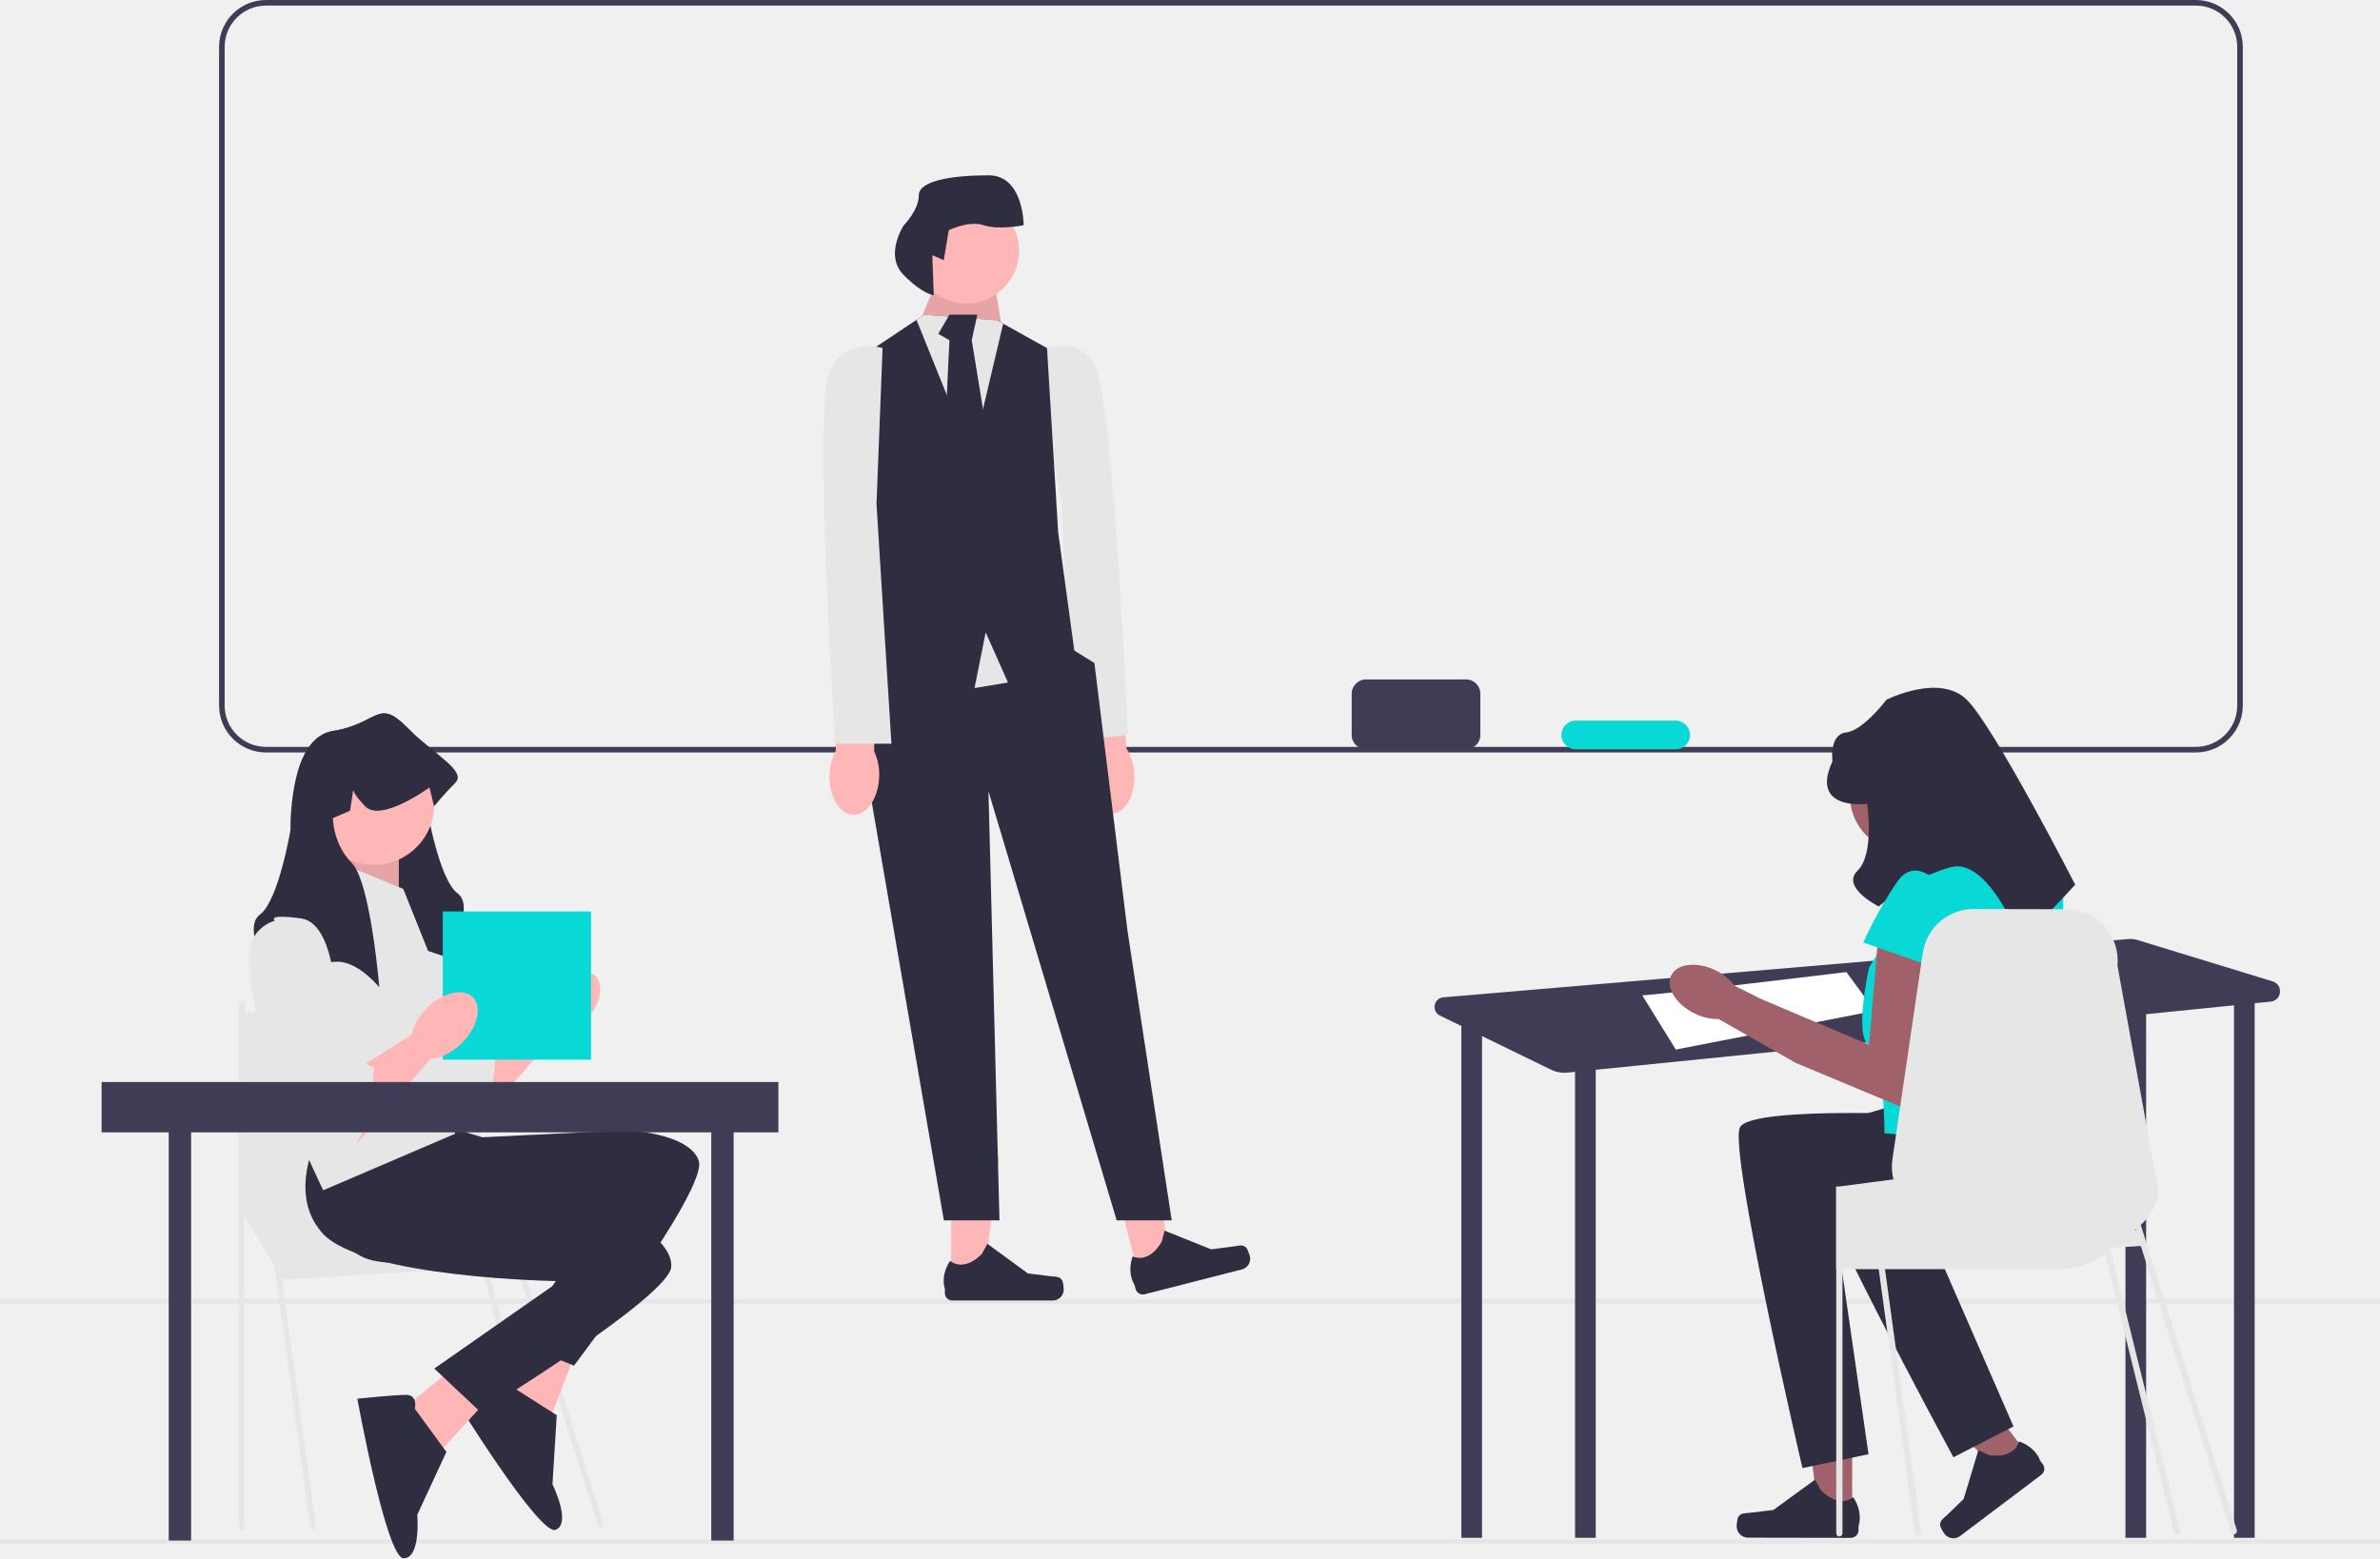
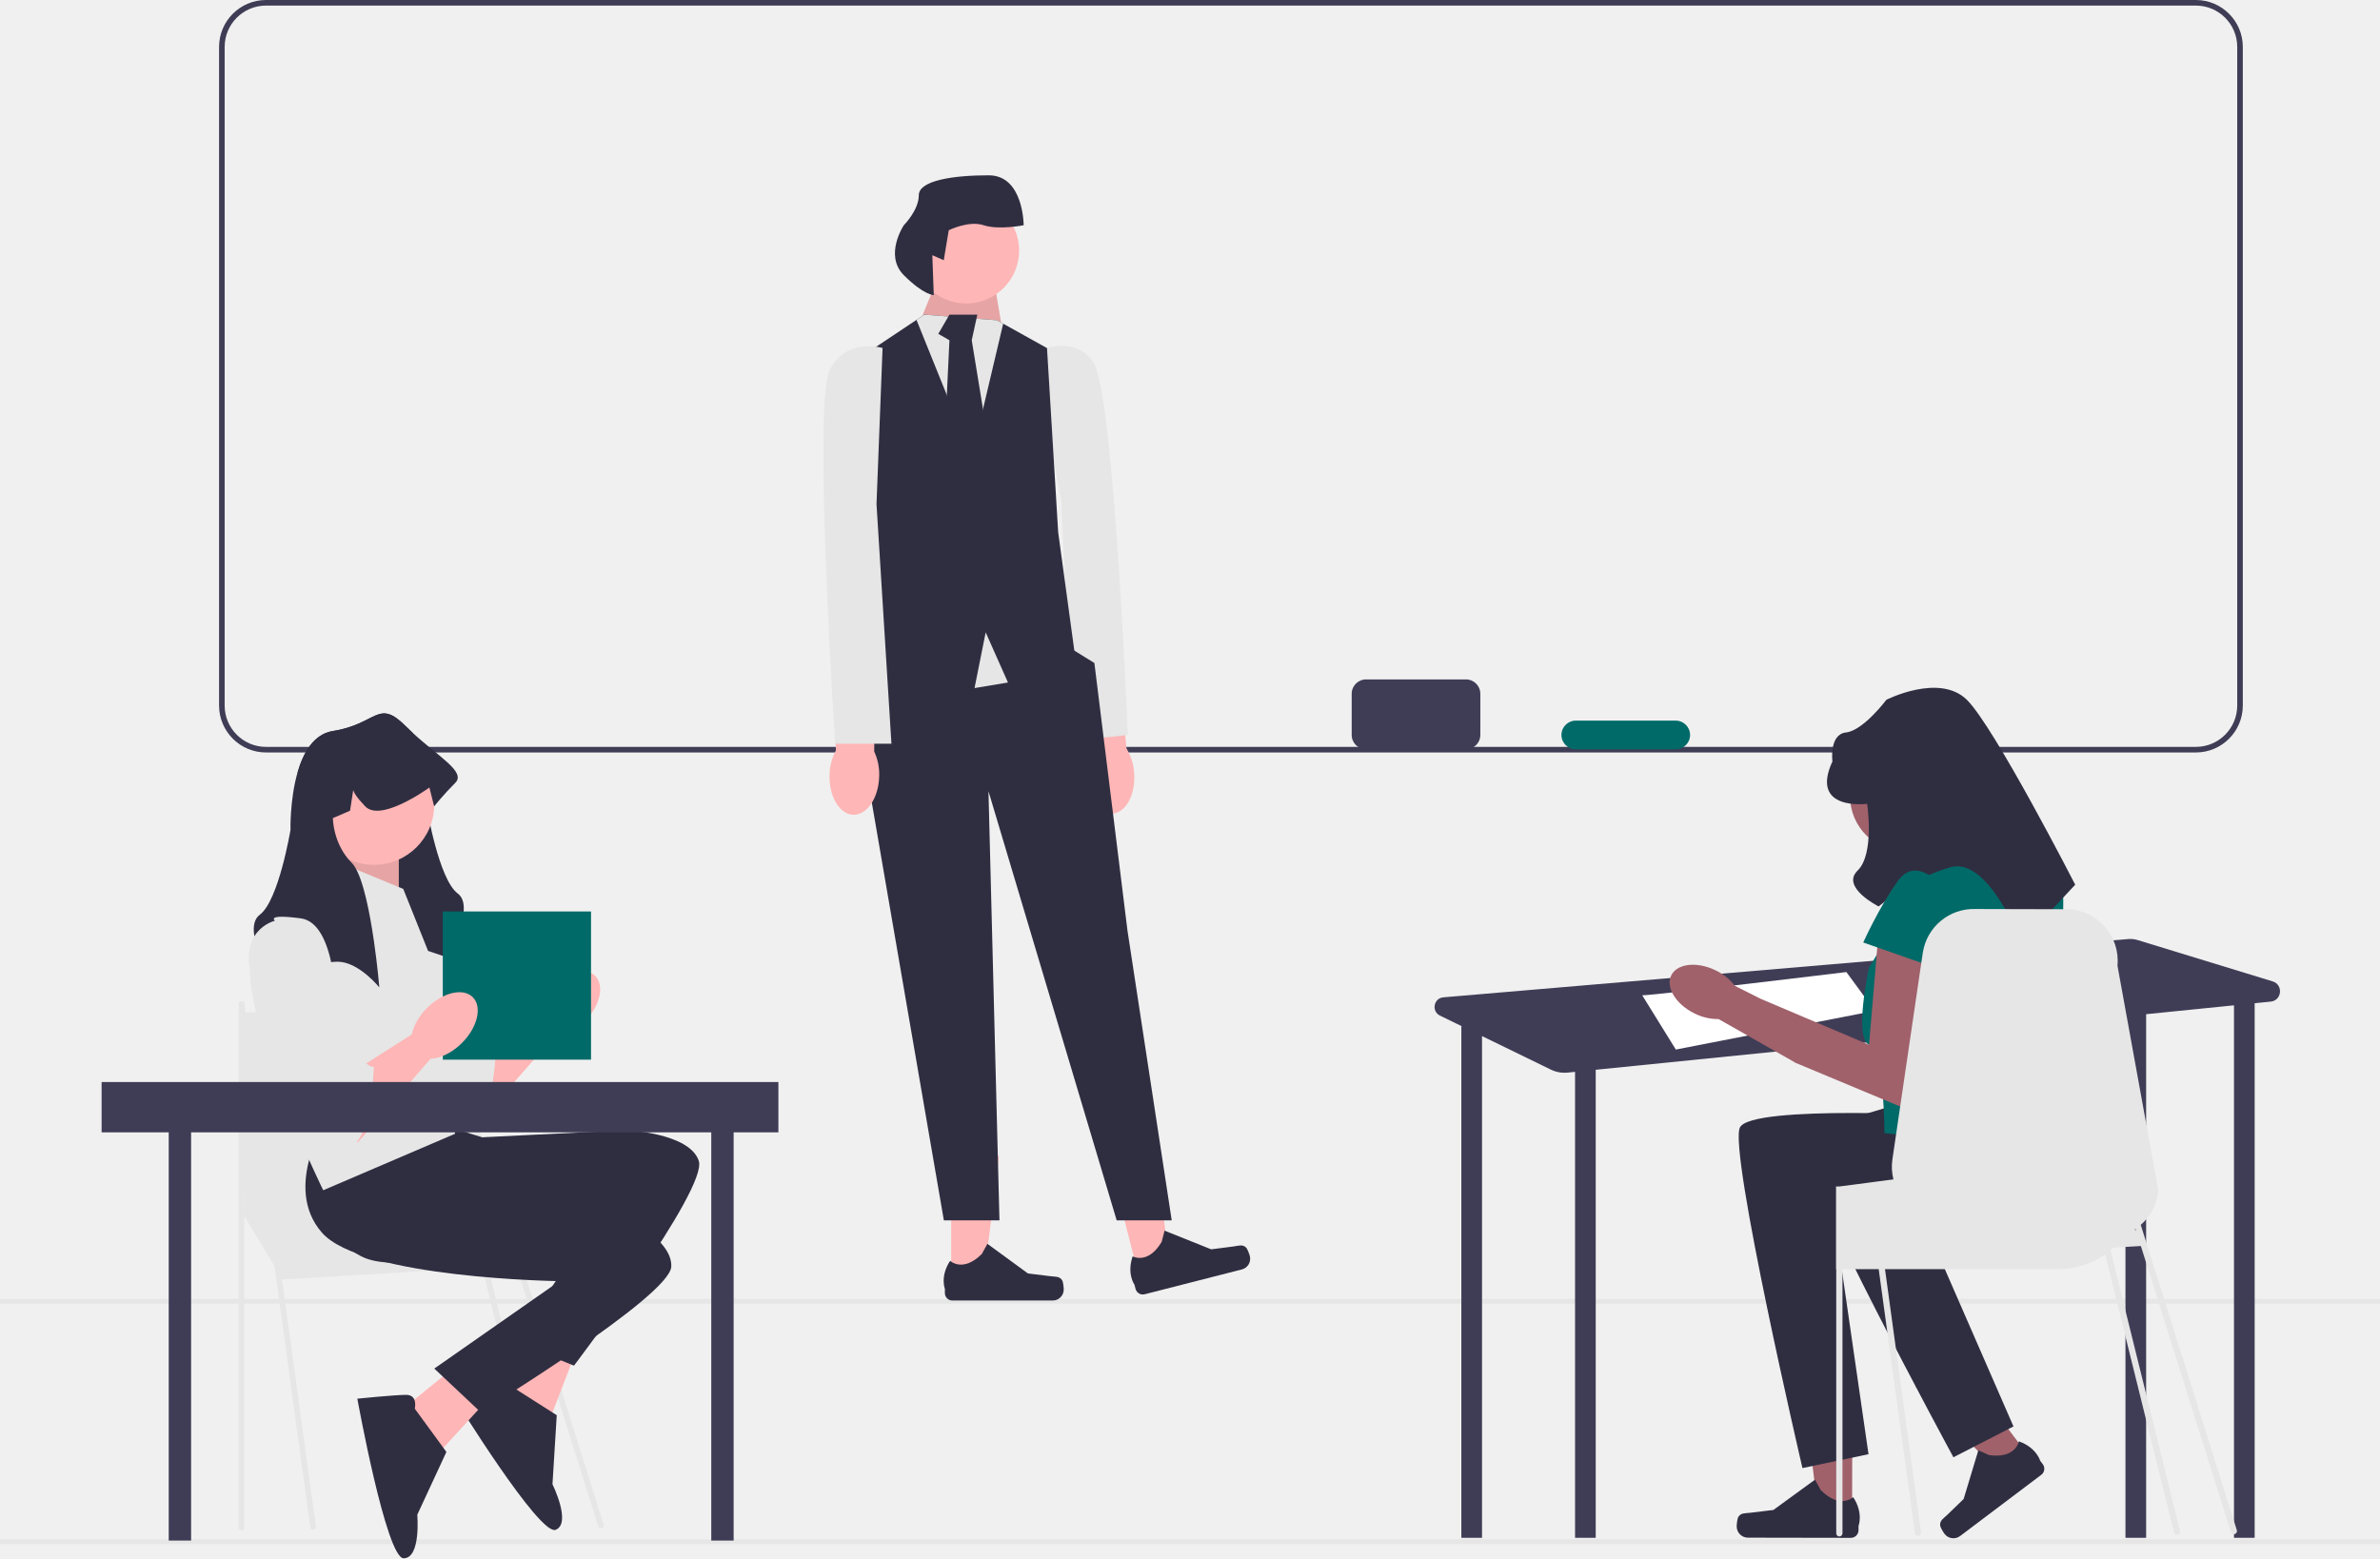
<svg xmlns="http://www.w3.org/2000/svg" width="851.034" height="557.347" viewBox="0 0 851.034 557.347">
  <path d="M785.204,269.129H95.109c-9.25,0-16.775-7.525-16.775-16.776V16.775c0-9.25,7.525-16.775,16.775-16.775H785.204c9.25,0,16.775,7.525,16.775,16.775V252.353c0,9.251-7.525,16.776-16.775,16.776ZM95.109,2c-8.147,0-14.775,6.628-14.775,14.775V252.353c0,8.147,6.628,14.776,14.775,14.776H785.204c8.147,0,14.775-6.629,14.775-14.776V16.775c0-8.147-6.628-14.775-14.775-14.775H95.109Z" fill="#3f3d56" />
  <rect id="uuid-dac6dc9f-03bc-4283-a90c-97bcdcbf45dc" y="550.557" width="851.034" height="1.683" fill="#e6e6e6" />
  <rect id="uuid-2f9646f7-bb94-4523-8d2e-fd8f0877664c" y="464.557" width="851.034" height="1.683" fill="#e6e6e6" />
  <g>
-     <path id="uuid-bb35f39c-94aa-41c4-b5d9-34ca9a9e88f1-84" d="M387.84,277.792c.611,7.68,5.069,13.59,9.957,13.2,4.887-.39,8.353-6.931,7.74-14.613-.203-3.072-1.138-6.051-2.728-8.688l-3-32.507-15.225,1.733,4.574,31.863c-1.153,2.856-1.605,5.946-1.318,9.013Z" fill="#ffb6b6" />
+     <path id="uuid-bb35f39c-94aa-41c4-b5d9-34ca9a9e88f1-1574" d="M387.84,277.792c.611,7.68,5.069,13.59,9.957,13.2,4.887-.39,8.353-6.931,7.74-14.613-.203-3.072-1.138-6.051-2.728-8.688l-3-32.507-15.225,1.733,4.574,31.863c-1.153,2.856-1.605,5.946-1.318,9.013Z" fill="#ffb6b6" />
    <path d="M369.653,126.133s14.232-7.534,21.448,3.725c7.216,11.258,12.197,133.021,12.197,133.021l-20.002,2.135-3.792-85.803-9.852-53.078Z" fill="#e6e6e6" />
    <g>
      <polygon points="340.114 458.204 351.701 458.203 357.213 413.509 340.112 413.51 340.114 458.204" fill="#ffb6b6" />
      <path d="M379.814,457.941h0c.361,.608,.551,2.569,.551,3.275h0c0,2.172-1.761,3.933-3.933,3.933h-35.885c-1.482,0-2.683-1.201-2.683-2.683v-1.494s-1.775-4.49,1.88-10.025c0,0,4.542,4.334,11.33-2.454l2.002-3.626,14.489,10.596,8.031,.989c1.757,.216,3.315-.034,4.218,1.489h0Z" fill="#2f2e41" />
    </g>
    <g>
      <polygon points="407.168 456.286 418.395 453.417 412.674 408.749 396.104 412.983 407.168 456.286" fill="#ffb6b6" />
      <path d="M445.568,446.205h0c.5,.499,1.17,2.352,1.345,3.037h0c.538,2.104-.733,4.246-2.837,4.784l-34.768,8.882c-1.436,.367-2.897-.5-3.264-1.935l-.37-1.448s-2.831-3.911-.66-10.178c0,0,5.474,3.074,10.37-5.182l1.042-4.009,16.661,6.681,8.026-1.03c1.756-.225,3.203-.853,4.456,.398l0-0Z" fill="#2f2e41" />
    </g>
    <polygon points="330.527 116.525 329.978 112.538 336.508 96.59 354.449 94.597 358.323 117.428 330.527 116.525" fill="#ffb6b6" />
    <polygon points="330.527 116.525 329.978 112.538 336.508 96.59 354.449 94.597 358.323 117.428 330.527 116.525" opacity=".1" />
    <polygon points="309.596 229.158 301.622 251.086 307.602 263.047 337.505 436.481 357.385 436.481 353.453 282.982 399.303 436.481 418.979 436.481 403.157 332.82 391.329 237.132 384.155 232.7 349.466 213.21 309.596 229.158" fill="#2f2e41" />
    <polygon points="360.43 244.109 348.469 246.102 332.521 208.226 368.404 208.226 360.43 244.109" fill="#e6e6e6" />
    <polygon points="384.352 234.141 360.43 244.109 352.456 226.167 348.469 246.102 306.605 232.626 312.586 208.226 306.605 128.486 327.717 114.412 330.527 112.538 356.443 114.532 358.715 115.768 374.384 124.499 378.371 190.285 384.352 234.141" fill="#2f2e41" />
    <polygon points="358.715 115.768 347.472 163.372 327.717 114.412 330.527 112.538 356.443 114.532 358.715 115.768" fill="#e6e6e6" />
    <polygon points="339.498 112.538 335.511 119.405 339.498 121.694 337.505 163.496 345.479 174.337 353.453 158.315 347.472 121.694 349.466 112.538 339.498 112.538" fill="#2f2e41" />
    <circle cx="345.479" cy="89.613" r="18.938" fill="#ffb6b6" />
    <path d="M333.376,91.274l4.092,1.786,1.786-10.715s7.143-3.572,12.501-1.786,14.287,0,14.287,0c0,0,0-17.858-12.501-17.858s-25.002,1.786-25.002,7.143-5.358,10.715-5.358,10.715c0,0-7.143,10.715,0,17.858,7.143,7.143,10.715,7.143,10.715,7.143l-.52-14.287Z" fill="#2f2e41" />
-     <path id="uuid-97233535-ec91-4408-928f-bf1e5273ca3e-85" d="M296.629,277.232c-.208,7.701,3.598,14.051,8.499,14.183s9.041-6.005,9.248-13.709c.125-3.076-.489-6.138-1.79-8.928l.468-32.642-15.323,.107,1.166,32.168c-1.45,2.717-2.227,5.742-2.268,8.822Z" fill="#ffb6b6" />
+     <path id="uuid-97233535-ec91-4408-928f-bf1e5273ca3e-1575" d="M296.629,277.232c-.208,7.701,3.598,14.051,8.499,14.183s9.041-6.005,9.248-13.709c.125-3.076-.489-6.138-1.79-8.928l.468-32.642-15.323,.107,1.166,32.168c-1.45,2.717-2.227,5.742-2.268,8.822Z" fill="#ffb6b6" />
    <path d="M315.586,124.462s-12.958-3.987-18.938,7.974c-5.98,11.961,1.994,133.564,1.994,133.564h20.115l-5.339-85.72,2.168-55.818Z" fill="#e6e6e6" />
  </g>
  <g>
    <path d="M812.657,351.008l-48.322-14.792c-1.069-.327-2.19-.447-3.304-.352l-244.902,20.843c-3.492,.297-4.369,5.007-1.219,6.542l7.845,3.822h-.209v182.952h7.392v-179.452l24.586,11.978c1.881,.916,3.98,1.291,6.062,1.08l2.616-.264v166.659h7.392v-167.405l189.42-19.133v186.539h7.392v-187.285l31.416-3.173v190.459h7.392v-191.205l5.731-.579c4.024-.406,4.579-6.046,.712-7.229Z" fill="#3f3d56" />
    <path d="M587.226,355.982c4.62,0,72.996-8.316,72.996-8.316l10.164,13.86-71.148,13.86-12.012-19.404Z" fill="#fff" />
    <g>
      <polygon points="662.269 542.917 650.39 542.895 644.818 497.064 662.35 497.096 662.269 542.917" fill="#a0616a" />
      <path d="M621.57,542.577h0c-.371,.622-.57,2.633-.571,3.357h0c-.004,2.227,1.798,4.035,4.025,4.039l36.789,.063c1.519,.003,2.753-1.227,2.755-2.746l.003-1.532s1.828-4.6-1.909-10.281c0,0-4.665,4.435-11.611-2.536l-2.046-3.721-14.873,10.838-8.235,.999c-1.802,.219-3.398-.04-4.327,1.519h-0Z" fill="#2f2e41" />
    </g>
    <g>
      <polygon points="726.027 521.605 716.655 528.674 684.925 495.887 698.759 485.453 726.027 521.605" fill="#a0616a" />
      <path d="M693.757,545.615h0c.079,.712,1.122,2.414,1.553,2.986h0c1.325,1.757,3.824,2.107,5.581,.781l29.024-21.895c1.198-.904,1.437-2.609,.533-3.807l-.912-1.208s-1.304-4.715-7.637-6.961c0,0-1.03,6.277-10.661,4.928l-3.831-1.712-5.253,17.411-5.892,5.7c-1.289,1.247-2.702,1.995-2.504,3.778l-0,0Z" fill="#2f2e41" />
    </g>
    <path d="M701.2,284.74c0,10.955-8.881,19.835-19.835,19.835-10.955,0-19.835-8.881-19.835-19.835s8.881-19.835,19.835-19.835,19.835,8.881,19.835,19.835Z" fill="#a0616a" />
    <path d="M699.331,399.107s-73.032-4.134-77.166,4.134,22.348,121.833,22.348,121.833l23.627-4.952-11.526-79.677s60.943,16.14,69.211-3.151c8.268-19.291,5.888-26.475,5.888-26.475l-32.382-11.713Z" fill="#2f2e41" />
    <path d="M718.043,385.229s-71.524,15.333-73.323,24.4,53.781,111.581,53.781,111.581l21.475-11.025-32.192-73.789s63.042-.557,65.912-21.348c2.87-20.791-1.326-27.089-1.326-27.089l-34.327-2.729Z" fill="#2f2e41" />
-     <path d="M726.202,307.472h-34.362l-23.512,38.583s-5.512,24.933,0,27.624c5.512,2.691,5.512,31.628,5.512,31.628l57.874,5.512s8.268-86.811,5.512-95.079c-2.756-8.268-11.024-8.268-11.024-8.268Z" fill="#08d9d6" />
+     <path d="M726.202,307.472h-34.362l-23.512,38.583s-5.512,24.933,0,27.624c5.512,2.691,5.512,31.628,5.512,31.628l57.874,5.512s8.268-86.811,5.512-95.079c-2.756-8.268-11.024-8.268-11.024-8.268Z" fill="#006a68" />
    <path d="M671.772,332.965l-3.445,40.715-38.747-16.445-9.248-4.651c-1.811-2.362-4.162-4.256-6.855-5.523-6.697-3.264-13.807-2.455-15.884,1.805-2.077,4.261,1.667,10.36,8.363,13.622,2.658,1.341,5.599,2.025,8.576,1.996l27.058,15.368,.032-.06,.12,.214,42.432,17.722,9.763-53.449-22.165-11.315Z" fill="#a0616a" />
    <path d="M667.638,287.492s-20.669,2.756-12.402-15.158c0,0-1.261-9.711,4.882-10.367s14.41-11.68,14.41-11.68c0,0,18.955-9.646,28.769,0,9.814,9.646,38.751,66.142,38.751,66.142l-19.291,20.669s-11.598-30.489-25.09-26.957c-13.493,3.532-25.894,14.062-25.894,14.062,0,0-13.693-6.853-7.535-12.825,6.157-5.973,3.401-23.886,3.401-23.886Z" fill="#2f2e41" />
-     <path d="M695.197,317.807s-9.646-12.402-16.536-2.756c-6.89,9.646-12.402,22.047-12.402,22.047l27.559,9.646,1.378-28.937Z" fill="#08d9d6" />
+     <path d="M695.197,317.807s-9.646-12.402-16.536-2.756c-6.89,9.646-12.402,22.047-12.402,22.047l27.559,9.646,1.378-28.937Z" fill="#006a68" />
    <path d="M799.836,547.279l-32.019-101.77,.005-0h.074l-.129-.166-.003-.004-2.281-7.249,.001-.001c3.474-2.994,5.84-7.272,6.311-12.197l-14.636-80.499c1.007-10.571-7.096-19.811-17.713-20.189l-33.024-.083c-9.388-.333-17.519,6.449-18.887,15.745l-.73,4.934-10.118,68.829c-.37,2.476-.222,4.916,.36,7.198l-7.281,.952-2.208,.296-8.732,1.137-.028,.009-1.09,.139h-1.183v29.568h.074v94.507c0,.61,.499,1.109,1.109,1.109,.619,0,1.118-.499,1.118-1.109v-94.507h12.954l12.927,94.396c.083,.554,.554,.961,1.109,.961,.046,0,.102,0,.148-.009,.61-.083,1.035-.647,.952-1.257l-12.881-94.091h62.157c6.172,0,11.891-1.959,16.547-5.312l24.645,99.535c.128,.504,.581,.838,1.078,.838,.091,0,.183-.011,.275-.034,.596-.152,.956-.758,.804-1.353l-24.883-100.497c.331-.276,.662-.57,.975-.873l9.893-.582,32.186,102.3c.149,.475,.588,.779,1.061,.779,.111,0,.223-.017,.334-.052,.586-.185,.912-.81,.728-1.396Zm-36.468-107.61c.083-.046,.157-.102,.231-.148l.001-0,.238,.756-.469-.607Z" fill="#e6e6e6" />
  </g>
  <g>
    <g>
      <polygon points="171.565 374.775 193.114 361.071 201.875 366.355 171.565 401.183 171.565 374.775" fill="#ffb6b6" />
      <path d="M142.097,321.733s-14.313,3.368-7.577,22.732,28.626,59.778,35.361,57.252c6.736-2.526,7.577-27.784,7.577-27.784,0,0-.842,.842-4.21-2.526-3.368-3.368-3.368-1.83-3.368-5.546s-2.755-6.47-2.755-6.47l-3.139-6.507s0-30.31-12.629-31.994c-12.629-1.684-9.261,.842-9.261,.842Z" fill="#e6e6e6" />
      <ellipse cx="202.717" cy="359.199" rx="14.313" ry="8.84" transform="translate(-194.6175 248.5495) rotate(-45)" fill="#ffb6b6" />
    </g>
    <g>
      <polygon points="86.348 433.29 101.052 457.628 186.741 452.557 163.925 423.149 86.348 433.29" fill="#e6e6e6" />
      <path d="M111.952,547.12c-.499,0-.934-.368-1.003-.876l-25.605-187.007c-.076-.555,.312-1.067,.867-1.142,.555-.08,1.066,.312,1.142,.867l25.605,187.007c.076,.555-.312,1.067-.867,1.142-.047,.006-.093,.009-.139,.009Z" fill="#e6e6e6" />
      <path d="M86.348,547.358c-.56,0-1.014-.454-1.014-1.014v-187.209c0-.56,.454-1.014,1.014-1.014,.56,0,1.014,.454,1.014,1.014v187.209c0,.56-.454,1.014-1.014,1.014Z" fill="#e6e6e6" />
      <path d="M214.882,546.613c-.431,0-.831-.277-.967-.71l-60.591-192.584c-.168-.534,.129-1.104,.663-1.272,.534-.167,1.104,.129,1.272,.663l60.591,192.584c.168,.534-.129,1.104-.663,1.272-.101,.032-.204,.047-.305,.047Z" fill="#e6e6e6" />
      <path d="M196.374,546.85c-.453,0-.865-.305-.982-.764l-42.084-169.969c-.138-.543,.19-1.095,.733-1.233,.544-.137,1.095,.19,1.233,.733l42.084,169.969c.138,.543-.19,1.095-.733,1.233-.084,.021-.168,.031-.251,.031Z" fill="#e6e6e6" />
      <polygon points="86.348 362.117 156.573 361.037 169.502 434.811 87.362 434.811 86.348 362.117" fill="#e6e6e6" />
    </g>
    <g>
      <polygon points="194.266 470.597 176.568 501.755 197.117 506.279 205.684 484.118 194.266 470.597" fill="#ffb6b6" />
      <path d="M182.925,495.873s-.688-5.081-4.731-3.469-15.711,7.605-15.711,7.605c0,0,30.434,49.451,36.209,47.147,5.776-2.304-1.138-16.282-1.138-16.282l1.526-24.709-16.155-10.293Z" fill="#2f2e41" />
      <path d="M115.997,410.136s-6.315,29.047,13.05,39.15c19.365,10.103,85.457-14.734,85.457-14.734l-30.31,45.415,21.049,8.469s47.991-63.146,44.623-73.249c-3.368-10.103-26.1-10.945-26.1-10.945l-51.358,2.526-13.471-4.21-42.939,7.577Z" fill="#2f2e41" />
    </g>
    <g>
      <polygon points="168.084 484.425 140.261 507.008 157.755 518.699 173.798 501.174 168.084 484.425" fill="#ffb6b6" />
      <path d="M148.322,503.842s1.208-4.983-3.144-4.952-17.402,1.367-17.402,1.367c0,0,10.353,57.135,16.571,57.091,6.218-.044,4.865-15.58,4.865-15.58l10.412-22.459-11.302-15.466Z" fill="#2f2e41" />
      <path d="M117.181,399.629s-16.451,24.758-2.091,41.215c14.361,16.457,84.96,17.372,84.96,17.372l-44.758,31.272,16.524,15.548s67.678-41.354,68.218-51.99c.54-10.636-20.328-19.692-20.328-19.692l-48.757-16.336-11.016-8.823-42.753-8.567Z" fill="#2f2e41" />
    </g>
    <path d="M159.443,342.284s-15.997-5.894-23.574-5.894c-.724,0-1.44,.084-2.155,.236-4.85,1.027-9.312,5.195-11.45,7.468-.834,.892-1.313,1.49-1.313,1.49,0,0,.051-.581,.152-1.6,.497-5.355,2.332-22.926,5.624-34.174,1.179-4.016,2.534-7.224,4.092-8.781,3.629-3.637,5.304-7.998,6.079-11.248,.657-2.787,.657-4.749,.657-4.749l-6.138-2.644-1.137-7.426c-.202,.876-1.137,2.585-4.277,5.86-.269,.278-.564,.514-.876,.716-4.53,2.846-13.766-2.105-18.742-5.22,2.071-7.199,5.826-13.783,12.646-14.86,15.997-2.526,15.997-11.787,26.1-1.684,.834,.834,1.675,1.633,2.517,2.408,3.233,6.18,4.412,14.465,4.833,20.223,.303,4.033,.227,6.837,.227,6.837,0,0,4.21,25.258,10.945,30.31,6.736,5.052-4.21,22.732-4.21,22.732Z" fill="#2f2e41" />
    <polygon points="128.292 301.871 116.915 318.558 142.605 325.446 142.605 301.871 128.292 301.871" fill="#ffb6b6" />
    <polygon points="128.292 301.871 116.915 318.558 142.605 325.446 142.605 301.871 128.292 301.871" opacity=".1" />
    <path d="M144.202,317.944l-24.416-10.103s-32.836,14.313-30.31,42.097c2.526,27.784,26.1,75.775,26.1,75.775l47.149-20.207-5.052-53.884-13.471-33.678Z" fill="#e6e6e6" />
    <circle cx="133.734" cy="287.78" r="21.541" fill="#ffb6b6" />
    <path d="M162.811,279.981c-4.21,4.21-7.577,8.419-7.577,8.419l-1.684-6.736s-.387,.286-1.069,.741c-2.669,1.819-9.834,6.39-15.584,7.375-2.559,.438-4.833,.16-6.315-1.381-3.14-3.275-4.075-4.984-4.277-5.86l-1.137,7.426-6.138,2.644s0,9.244,6.736,15.997c.328,.328,.648,.732,.96,1.204,3.216,4.85,5.523,16.721,6.988,26.816,1.297,8.975,1.92,16.536,1.92,16.536,0,0-6.373-7.982-13.37-9.068-.387-.059-.775-.101-1.162-.109-.126-.017-.261-.017-.387-.017-7.577,0-23.574,5.894-23.574,5.894,0,0-10.945-17.681-4.21-22.732,6.736-5.052,10.945-30.31,10.945-30.31,0,0-.278-10.811,2.509-20.501,2.071-7.199,5.826-13.783,12.646-14.86,15.997-2.526,15.997-11.787,26.1-1.684,.834,.834,1.675,1.633,2.517,2.408,9.413,8.655,19.028,13.934,15.163,17.799Z" fill="#2f2e41" />
    <rect x="60.334" y="393" width="8" height="158" fill="#3f3d56" />
    <rect x="254.334" y="393" width="8" height="158" fill="#3f3d56" />
-     <rect x="158.334" y="326" width="53" height="53" fill="#08d9d6" />
+     <rect x="158.334" y="326" width="53" height="53" fill="#006a68" />
    <g>
      <polygon points="127.784 382.352 149.333 368.648 158.094 373.933 127.784 408.761 127.784 382.352" fill="#ffb6b6" />
      <path d="M98.316,329.31s-14.313,3.368-7.577,22.732c6.736,19.365,28.626,59.778,35.361,57.252,6.736-2.526,7.577-27.784,7.577-27.784,0,0-.842,.842-4.21-2.526-3.368-3.368-3.368-1.83-3.368-5.546s-2.755-6.47-2.755-6.47l-3.139-6.507s0-30.31-12.629-31.994c-12.629-1.684-9.261,.842-9.261,.842Z" fill="#e6e6e6" />
      <ellipse cx="158.936" cy="366.776" rx="14.313" ry="8.84" transform="translate(-212.7987 219.8111) rotate(-45)" fill="#ffb6b6" />
    </g>
    <rect x="36.334" y="387" width="242" height="18" fill="#3f3d56" />
  </g>
  <rect x="483.334" y="243" width="46" height="25" rx="5.13" ry="5.13" fill="#3f3d56" />
-   <rect x="558.334" y="257.74" width="46" height="10.26" rx="5.13" ry="5.13" fill="#08d9d6" />
+   <rect x="558.334" y="257.74" width="46" height="10.26" rx="5.13" ry="5.13" fill="#006a68" />
</svg>
